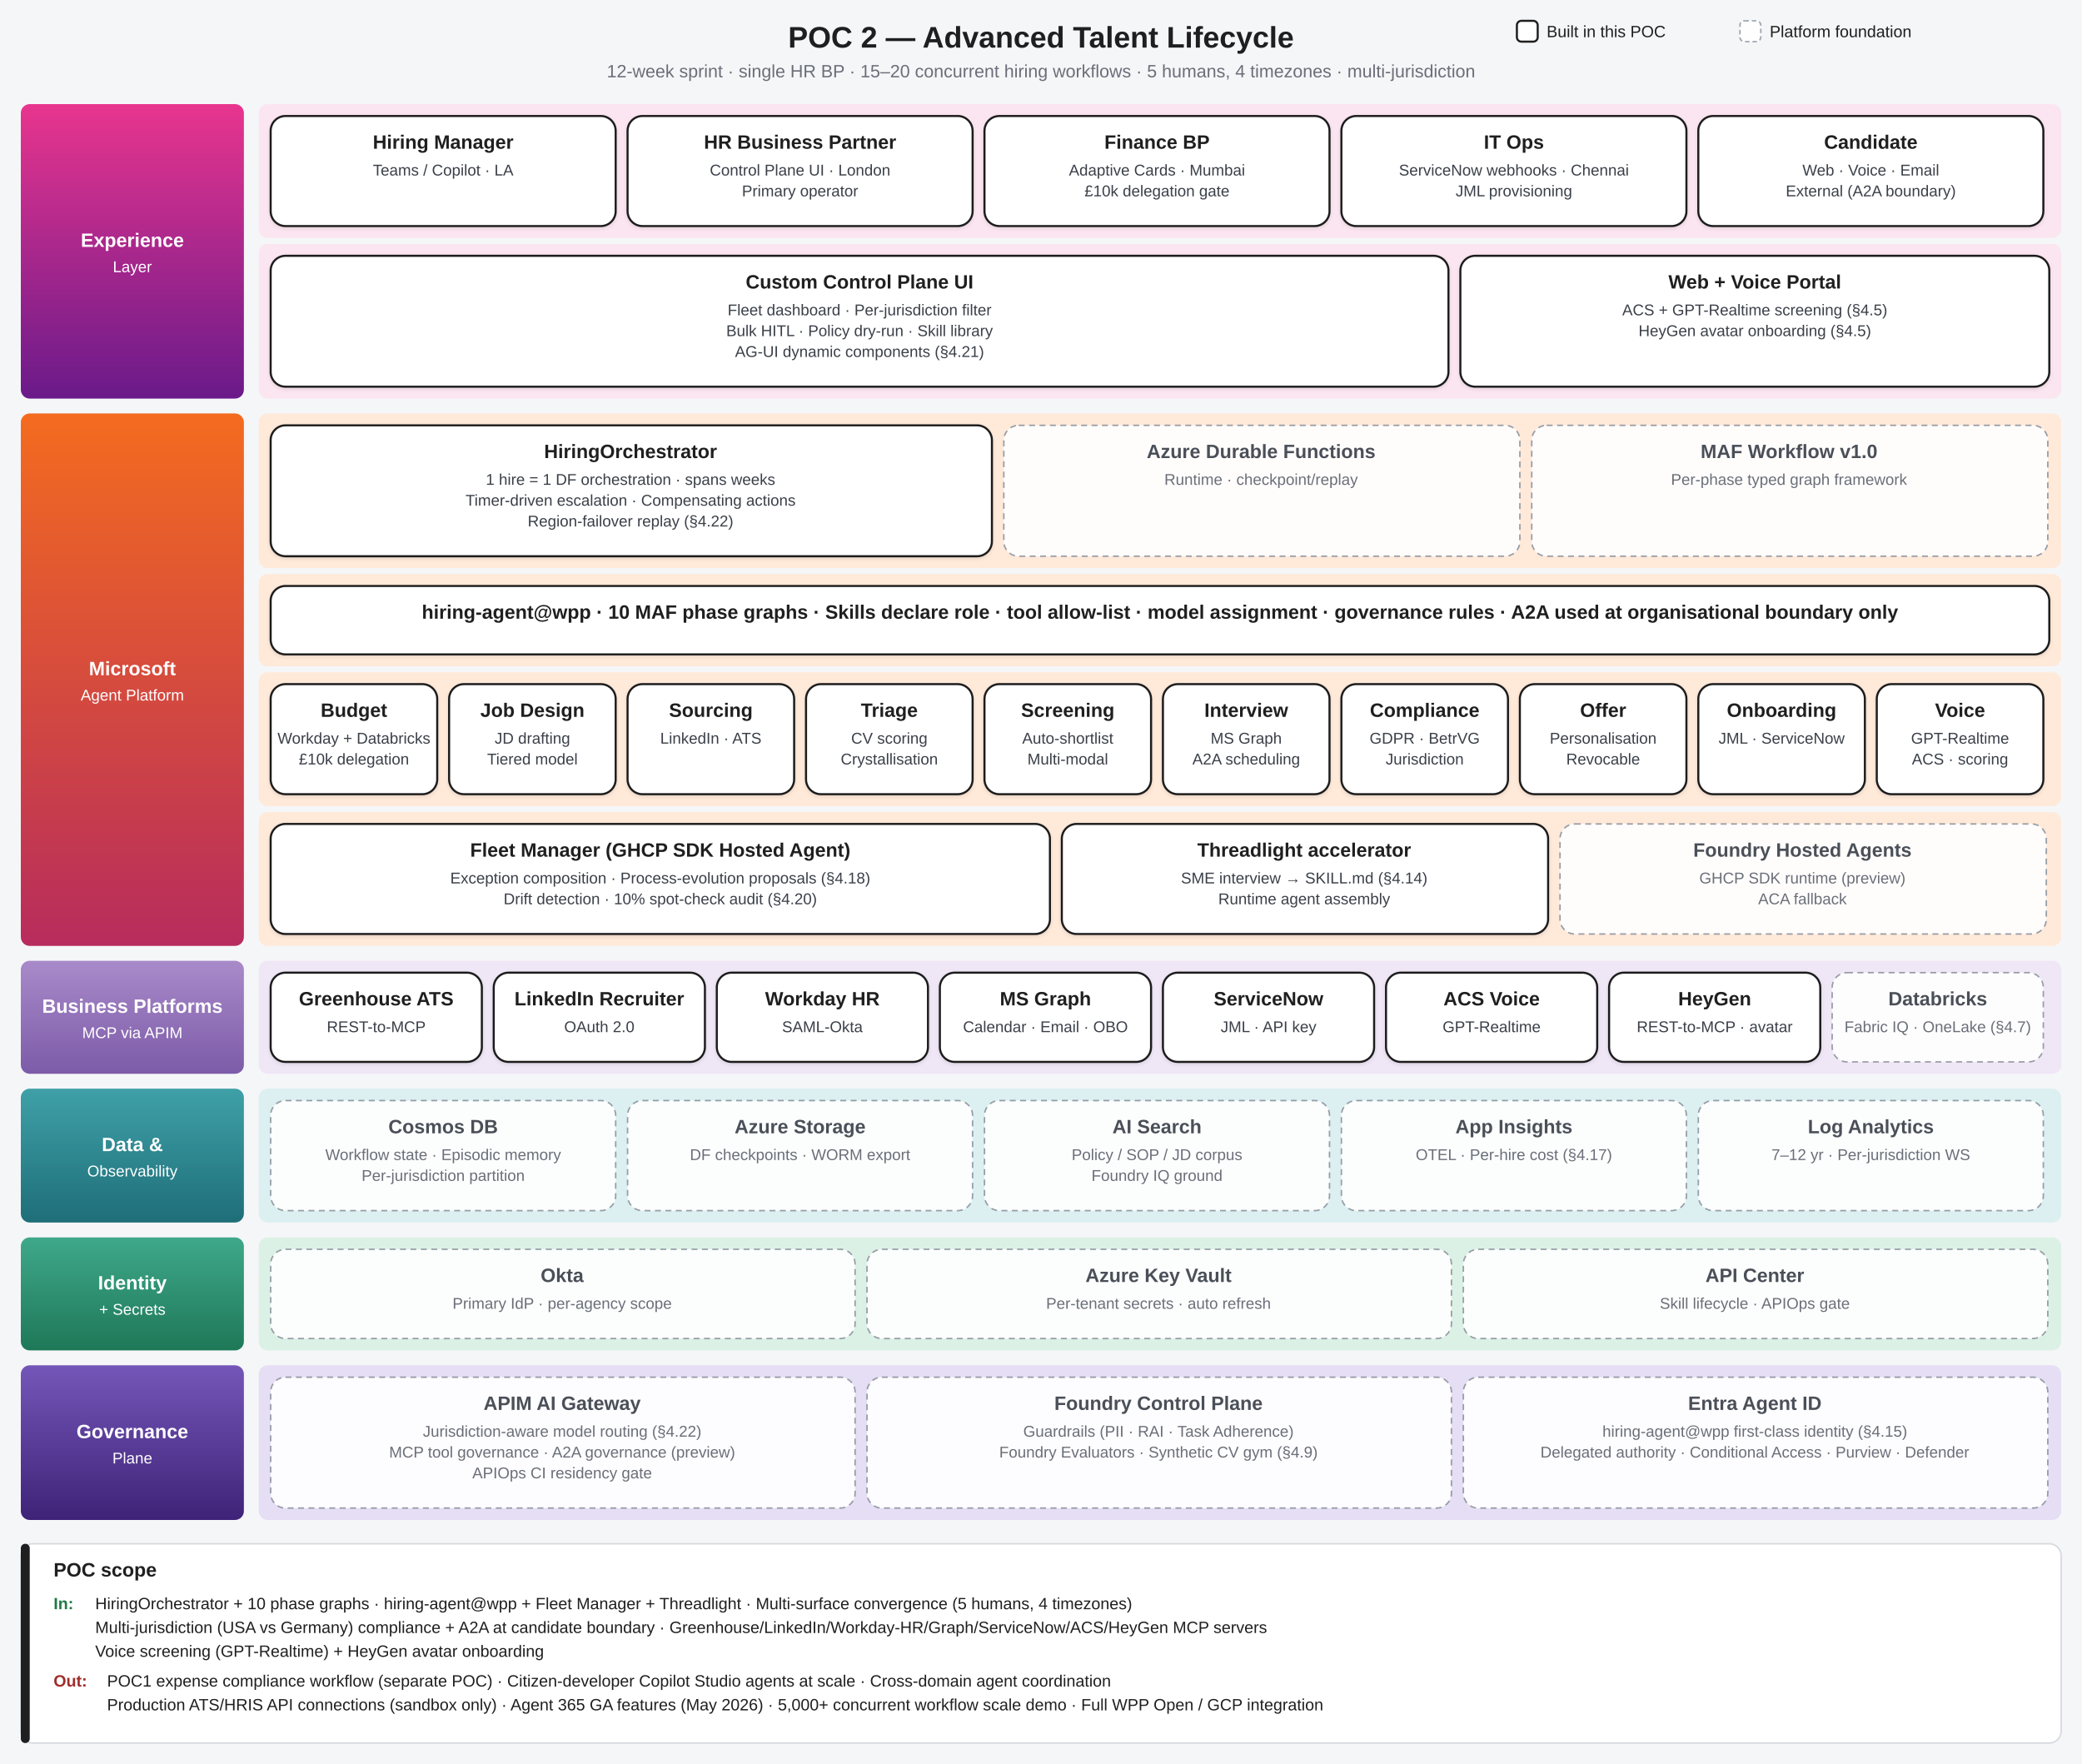
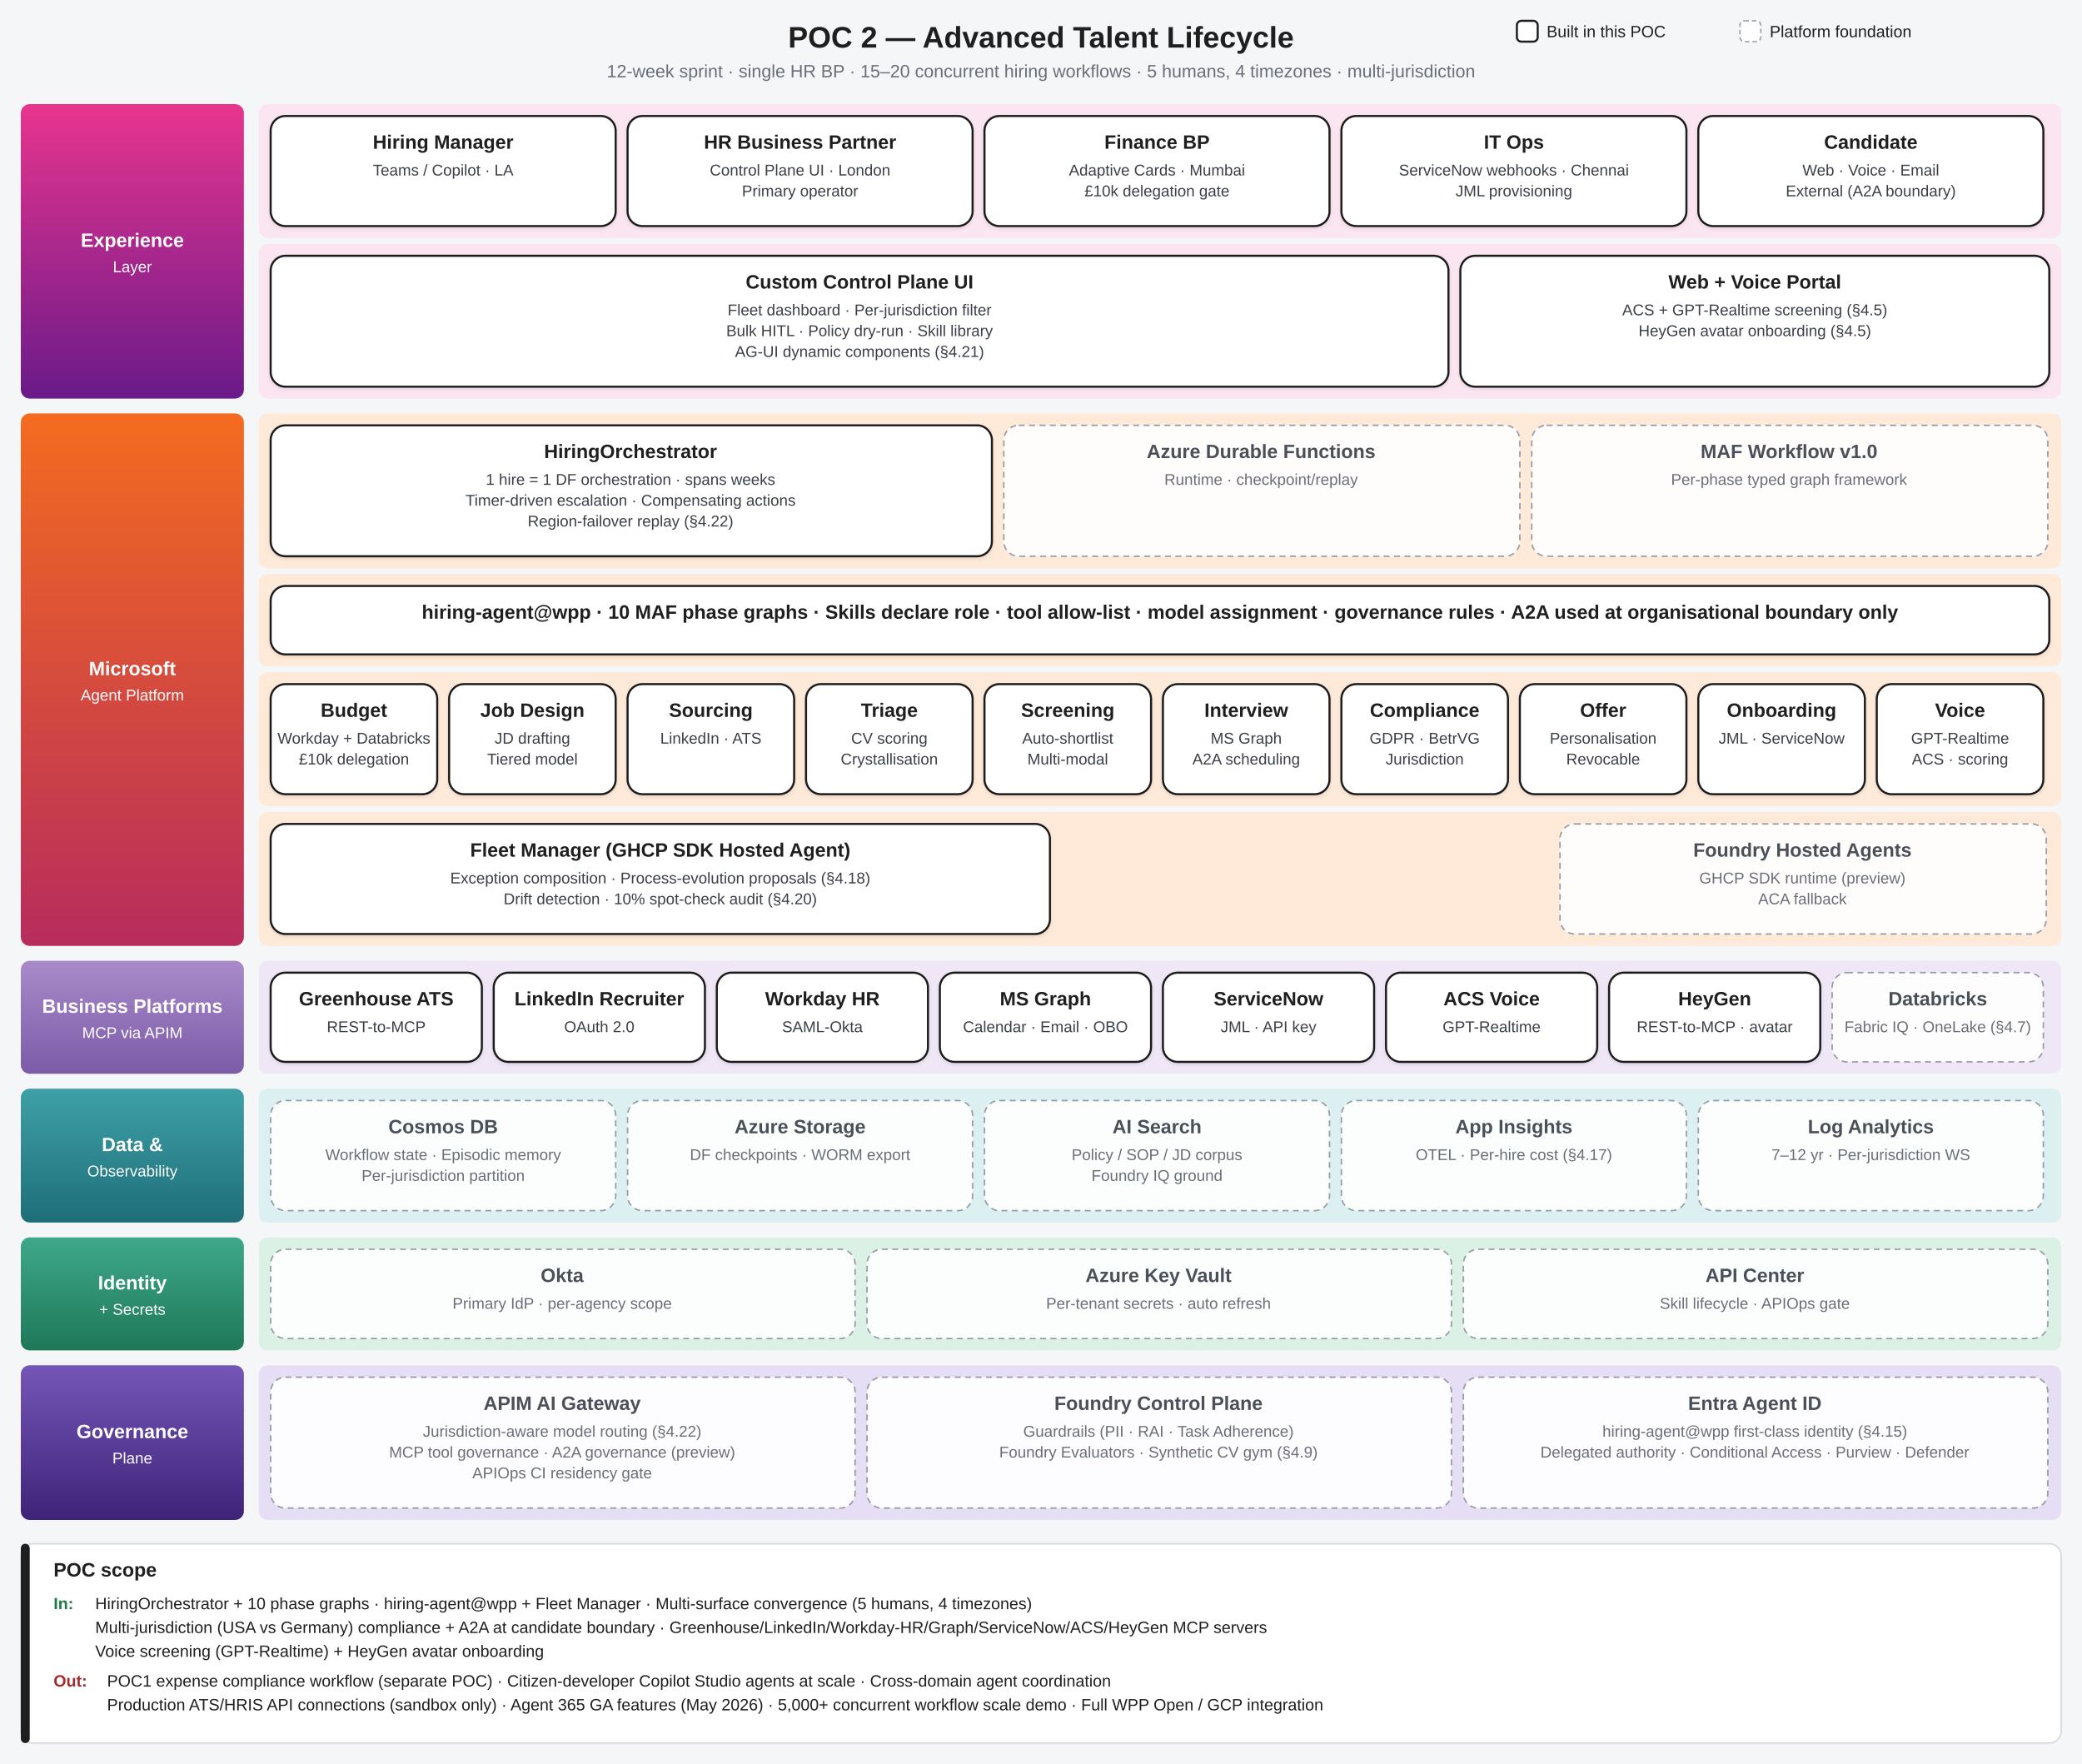
<svg xmlns="http://www.w3.org/2000/svg" viewBox="0 0 1400 1186" font-family="Segoe UI, Helvetica Neue, Arial, sans-serif" font-size="11">
  <defs>
    <linearGradient id="grad-experience" x1="0" y1="0" x2="0" y2="1">
      <stop offset="0" stop-color="#E8358E" />
      <stop offset="1" stop-color="#6A1A8A" />
    </linearGradient>
    <linearGradient id="grad-agent" x1="0" y1="0" x2="0" y2="1">
      <stop offset="0" stop-color="#F46B1F" />
      <stop offset="1" stop-color="#B72C5C" />
    </linearGradient>
    <linearGradient id="grad-business" x1="0" y1="0" x2="0" y2="1">
      <stop offset="0" stop-color="#A98AC9" />
      <stop offset="1" stop-color="#7C5BA8" />
    </linearGradient>
    <linearGradient id="grad-data" x1="0" y1="0" x2="0" y2="1">
      <stop offset="0" stop-color="#3FA0A8" />
      <stop offset="1" stop-color="#1E6E78" />
    </linearGradient>
    <linearGradient id="grad-identity" x1="0" y1="0" x2="0" y2="1">
      <stop offset="0" stop-color="#3FA88A" />
      <stop offset="1" stop-color="#1E7858" />
    </linearGradient>
    <linearGradient id="grad-governance" x1="0" y1="0" x2="0" y2="1">
      <stop offset="0" stop-color="#7456B8" />
      <stop offset="1" stop-color="#3E2378" />
    </linearGradient>
    <filter id="sh" x="-2%" y="-5%" width="104%" height="120%">
      <feDropShadow dx="0" dy="1" stdDeviation="1.2" flood-color="#000" flood-opacity="0.10" />
    </filter>
  </defs>
  <rect width="1400" height="1186" fill="#F5F6F8" />
  <text x="700" y="32" text-anchor="middle" font-size="20" font-weight="700" fill="#1F1F1F">POC 2 — Advanced Talent Lifecycle</text>
  <text x="700" y="52" text-anchor="middle" font-size="12" fill="#6A6E78">12-week sprint · single HR BP · 15–20 concurrent hiring workflows · 5 humans, 4 timezones · multi-jurisdiction</text>
  <rect x="1020" y="14" width="14" height="14" rx="3" fill="#FFFFFF" stroke="#1F1F1F" stroke-width="1.4" />
  <text x="1040" y="25" font-size="11" fill="#1F1F1F">Built in this POC</text>
  <rect x="1170" y="14" width="14" height="14" rx="3" fill="#FFFFFF" stroke="#9097A1" stroke-width="1" stroke-dasharray="3,2" opacity="0.85" />
  <text x="1190" y="25" font-size="11" fill="#1F1F1F">Platform foundation</text>
  <rect x="14" y="70" width="150" height="198" rx="6" fill="url(#grad-experience)" />
  <text x="89" y="166" text-anchor="middle" font-size="13" font-weight="700" fill="#FFFFFF">Experience</text>
  <text x="89" y="183" text-anchor="middle" font-size="10.5" font-weight="400" fill="#FFFFFF">Layer</text>
  <rect x="174" y="70" width="1212" height="90" fill="#FBE5F0" rx="6" />
  <rect x="182" y="78" width="232" height="74" rx="10" fill="#FFFFFF" stroke="#1F1F1F" stroke-width="1.4" filter="url(#sh)" />
  <text x="298" y="100" text-anchor="middle" font-size="13" font-weight="700" fill="#1F1F1F">Hiring Manager</text>
  <text x="298" y="118" text-anchor="middle" font-size="10.5" fill="#3A3F48">Teams / Copilot · LA</text>
  <rect x="422" y="78" width="232" height="74" rx="10" fill="#FFFFFF" stroke="#1F1F1F" stroke-width="1.4" filter="url(#sh)" />
  <text x="538" y="100" text-anchor="middle" font-size="13" font-weight="700" fill="#1F1F1F">HR Business Partner</text>
  <text x="538" y="118" text-anchor="middle" font-size="10.5" fill="#3A3F48">Control Plane UI · London</text>
  <text x="538" y="132" text-anchor="middle" font-size="10.5" fill="#3A3F48">Primary operator</text>
  <rect x="662" y="78" width="232" height="74" rx="10" fill="#FFFFFF" stroke="#1F1F1F" stroke-width="1.4" filter="url(#sh)" />
  <text x="778" y="100" text-anchor="middle" font-size="13" font-weight="700" fill="#1F1F1F">Finance BP</text>
  <text x="778" y="118" text-anchor="middle" font-size="10.5" fill="#3A3F48">Adaptive Cards · Mumbai</text>
  <text x="778" y="132" text-anchor="middle" font-size="10.5" fill="#3A3F48">£10k delegation gate</text>
  <rect x="902" y="78" width="232" height="74" rx="10" fill="#FFFFFF" stroke="#1F1F1F" stroke-width="1.4" filter="url(#sh)" />
  <text x="1018" y="100" text-anchor="middle" font-size="13" font-weight="700" fill="#1F1F1F">IT Ops</text>
  <text x="1018" y="118" text-anchor="middle" font-size="10.5" fill="#3A3F48">ServiceNow webhooks · Chennai</text>
  <text x="1018" y="132" text-anchor="middle" font-size="10.5" fill="#3A3F48">JML provisioning</text>
  <rect x="1142" y="78" width="232" height="74" rx="10" fill="#FFFFFF" stroke="#1F1F1F" stroke-width="1.4" filter="url(#sh)" />
  <text x="1258" y="100" text-anchor="middle" font-size="13" font-weight="700" fill="#1F1F1F">Candidate</text>
  <text x="1258" y="118" text-anchor="middle" font-size="10.5" fill="#3A3F48">Web · Voice · Email</text>
  <text x="1258" y="132" text-anchor="middle" font-size="10.5" fill="#3A3F48">External (A2A boundary)</text>
  <rect x="174" y="164" width="1212" height="104" fill="#FBE5F0" rx="6" />
  <rect x="182" y="172" width="792" height="88" rx="10" fill="#FFFFFF" stroke="#1F1F1F" stroke-width="1.4" filter="url(#sh)" />
  <text x="578" y="194" text-anchor="middle" font-size="13" font-weight="700" fill="#1F1F1F">Custom Control Plane UI</text>
  <text x="578" y="212" text-anchor="middle" font-size="10.5" fill="#3A3F48">Fleet dashboard · Per-jurisdiction filter</text>
  <text x="578" y="226" text-anchor="middle" font-size="10.5" fill="#3A3F48">Bulk HITL · Policy dry-run · Skill library</text>
  <text x="578" y="240" text-anchor="middle" font-size="10.5" fill="#3A3F48">AG-UI dynamic components (§4.21)</text>
  <rect x="982" y="172" width="396" height="88" rx="10" fill="#FFFFFF" stroke="#1F1F1F" stroke-width="1.4" filter="url(#sh)" />
  <text x="1180" y="194" text-anchor="middle" font-size="13" font-weight="700" fill="#1F1F1F">Web + Voice Portal</text>
  <text x="1180" y="212" text-anchor="middle" font-size="10.5" fill="#3A3F48">ACS + GPT-Realtime screening (§4.5)</text>
  <text x="1180" y="226" text-anchor="middle" font-size="10.5" fill="#3A3F48">HeyGen avatar onboarding (§4.5)</text>
  <rect x="14" y="278" width="150" height="358" rx="6" fill="url(#grad-agent)" />
  <text x="89" y="454" text-anchor="middle" font-size="13" font-weight="700" fill="#FFFFFF">Microsoft</text>
  <text x="89" y="471" text-anchor="middle" font-size="10.5" font-weight="400" fill="#FFFFFF">Agent Platform</text>
  <rect x="174" y="278" width="1212" height="104" fill="#FFE9D9" rx="6" />
  <rect x="182" y="286" width="485" height="88" rx="10" fill="#FFFFFF" stroke="#1F1F1F" stroke-width="1.4" filter="url(#sh)" />
  <text x="424" y="308" text-anchor="middle" font-size="13" font-weight="700" fill="#1F1F1F">HiringOrchestrator</text>
  <text x="424" y="326" text-anchor="middle" font-size="10.5" fill="#3A3F48">1 hire = 1 DF orchestration · spans weeks</text>
  <text x="424" y="340" text-anchor="middle" font-size="10.5" fill="#3A3F48">Timer-driven escalation · Compensating actions</text>
  <text x="424" y="354" text-anchor="middle" font-size="10.5" fill="#3A3F48">Region-failover replay (§4.22)</text>
  <rect x="675" y="286" width="347" height="88" rx="10" fill="#FFFFFF" stroke="#9097A1" stroke-width="1" stroke-dasharray="4,3" opacity="0.92" />
  <text x="848" y="308" text-anchor="middle" font-size="13" font-weight="700" fill="#4A4F58">Azure Durable Functions</text>
  <text x="848" y="326" text-anchor="middle" font-size="10.5" fill="#6A6E78">Runtime · checkpoint/replay</text>
  <rect x="1030" y="286" width="347" height="88" rx="10" fill="#FFFFFF" stroke="#9097A1" stroke-width="1" stroke-dasharray="4,3" opacity="0.92" />
  <text x="1203" y="308" text-anchor="middle" font-size="13" font-weight="700" fill="#4A4F58">MAF Workflow v1.0</text>
  <text x="1203" y="326" text-anchor="middle" font-size="10.5" fill="#6A6E78">Per-phase typed graph framework</text>
  <rect x="174" y="386" width="1212" height="62" fill="#FFE9D9" rx="6" />
  <rect x="182" y="394" width="1196" height="46" rx="10" fill="#FFFFFF" stroke="#1F1F1F" stroke-width="1.4" filter="url(#sh)" />
  <text x="780" y="416" text-anchor="middle" font-size="13" font-weight="700" fill="#1F1F1F">hiring-agent@wpp · 10 MAF phase graphs · Skills declare role · tool allow-list · model assignment · governance rules · A2A used at organisational boundary only</text>
  <rect x="174" y="452" width="1212" height="90" fill="#FFE9D9" rx="6" />
  <rect x="182" y="460" width="112" height="74" rx="10" fill="#FFFFFF" stroke="#1F1F1F" stroke-width="1.4" filter="url(#sh)" />
  <text x="238" y="482" text-anchor="middle" font-size="13" font-weight="700" fill="#1F1F1F">Budget</text>
  <text x="238" y="500" text-anchor="middle" font-size="10.5" fill="#3A3F48">Workday + Databricks</text>
  <text x="238" y="514" text-anchor="middle" font-size="10.5" fill="#3A3F48">£10k delegation</text>
  <rect x="302" y="460" width="112" height="74" rx="10" fill="#FFFFFF" stroke="#1F1F1F" stroke-width="1.4" filter="url(#sh)" />
  <text x="358" y="482" text-anchor="middle" font-size="13" font-weight="700" fill="#1F1F1F">Job Design</text>
  <text x="358" y="500" text-anchor="middle" font-size="10.5" fill="#3A3F48">JD drafting</text>
  <text x="358" y="514" text-anchor="middle" font-size="10.5" fill="#3A3F48">Tiered model</text>
  <rect x="422" y="460" width="112" height="74" rx="10" fill="#FFFFFF" stroke="#1F1F1F" stroke-width="1.4" filter="url(#sh)" />
  <text x="478" y="482" text-anchor="middle" font-size="13" font-weight="700" fill="#1F1F1F">Sourcing</text>
  <text x="478" y="500" text-anchor="middle" font-size="10.5" fill="#3A3F48">LinkedIn · ATS</text>
  <rect x="542" y="460" width="112" height="74" rx="10" fill="#FFFFFF" stroke="#1F1F1F" stroke-width="1.4" filter="url(#sh)" />
  <text x="598" y="482" text-anchor="middle" font-size="13" font-weight="700" fill="#1F1F1F">Triage</text>
  <text x="598" y="500" text-anchor="middle" font-size="10.5" fill="#3A3F48">CV scoring</text>
  <text x="598" y="514" text-anchor="middle" font-size="10.5" fill="#3A3F48">Crystallisation</text>
  <rect x="662" y="460" width="112" height="74" rx="10" fill="#FFFFFF" stroke="#1F1F1F" stroke-width="1.4" filter="url(#sh)" />
  <text x="718" y="482" text-anchor="middle" font-size="13" font-weight="700" fill="#1F1F1F">Screening</text>
  <text x="718" y="500" text-anchor="middle" font-size="10.5" fill="#3A3F48">Auto-shortlist</text>
  <text x="718" y="514" text-anchor="middle" font-size="10.5" fill="#3A3F48">Multi-modal</text>
  <rect x="782" y="460" width="112" height="74" rx="10" fill="#FFFFFF" stroke="#1F1F1F" stroke-width="1.4" filter="url(#sh)" />
  <text x="838" y="482" text-anchor="middle" font-size="13" font-weight="700" fill="#1F1F1F">Interview</text>
  <text x="838" y="500" text-anchor="middle" font-size="10.5" fill="#3A3F48">MS Graph</text>
  <text x="838" y="514" text-anchor="middle" font-size="10.5" fill="#3A3F48">A2A scheduling</text>
  <rect x="902" y="460" width="112" height="74" rx="10" fill="#FFFFFF" stroke="#1F1F1F" stroke-width="1.4" filter="url(#sh)" />
  <text x="958" y="482" text-anchor="middle" font-size="13" font-weight="700" fill="#1F1F1F">Compliance</text>
  <text x="958" y="500" text-anchor="middle" font-size="10.5" fill="#3A3F48">GDPR · BetrVG</text>
  <text x="958" y="514" text-anchor="middle" font-size="10.5" fill="#3A3F48">Jurisdiction</text>
  <rect x="1022" y="460" width="112" height="74" rx="10" fill="#FFFFFF" stroke="#1F1F1F" stroke-width="1.4" filter="url(#sh)" />
  <text x="1078" y="482" text-anchor="middle" font-size="13" font-weight="700" fill="#1F1F1F">Offer</text>
  <text x="1078" y="500" text-anchor="middle" font-size="10.5" fill="#3A3F48">Personalisation</text>
  <text x="1078" y="514" text-anchor="middle" font-size="10.5" fill="#3A3F48">Revocable</text>
  <rect x="1142" y="460" width="112" height="74" rx="10" fill="#FFFFFF" stroke="#1F1F1F" stroke-width="1.4" filter="url(#sh)" />
  <text x="1198" y="482" text-anchor="middle" font-size="13" font-weight="700" fill="#1F1F1F">Onboarding</text>
  <text x="1198" y="500" text-anchor="middle" font-size="10.5" fill="#3A3F48">JML · ServiceNow</text>
  <rect x="1262" y="460" width="112" height="74" rx="10" fill="#FFFFFF" stroke="#1F1F1F" stroke-width="1.4" filter="url(#sh)" />
  <text x="1318" y="482" text-anchor="middle" font-size="13" font-weight="700" fill="#1F1F1F">Voice</text>
  <text x="1318" y="500" text-anchor="middle" font-size="10.5" fill="#3A3F48">GPT-Realtime</text>
  <text x="1318" y="514" text-anchor="middle" font-size="10.5" fill="#3A3F48">ACS · scoring</text>
  <rect x="174" y="546" width="1212" height="90" fill="#FFE9D9" rx="6" />
  <rect x="182" y="554" width="524" height="74" rx="10" fill="#FFFFFF" stroke="#1F1F1F" stroke-width="1.4" filter="url(#sh)" />
  <text x="444" y="576" text-anchor="middle" font-size="13" font-weight="700" fill="#1F1F1F">Fleet Manager (GHCP SDK Hosted Agent)</text>
  <text x="444" y="594" text-anchor="middle" font-size="10.5" fill="#3A3F48">Exception composition · Process-evolution proposals (§4.18)</text>
  <text x="444" y="608" text-anchor="middle" font-size="10.5" fill="#3A3F48">Drift detection · 10% spot-check audit (§4.20)</text>
-   <rect x="714" y="554" width="327" height="74" rx="10" fill="#FFFFFF" stroke="#1F1F1F" stroke-width="1.4" filter="url(#sh)" />
-   <text x="877" y="576" text-anchor="middle" font-size="13" font-weight="700" fill="#1F1F1F">Threadlight accelerator</text>
-   <text x="877" y="594" text-anchor="middle" font-size="10.5" fill="#3A3F48">SME interview → SKILL.md (§4.14)</text>
-   <text x="877" y="608" text-anchor="middle" font-size="10.5" fill="#3A3F48">Runtime agent assembly</text>
  <rect x="1049" y="554" width="327" height="74" rx="10" fill="#FFFFFF" stroke="#9097A1" stroke-width="1" stroke-dasharray="4,3" opacity="0.92" />
  <text x="1212" y="576" text-anchor="middle" font-size="13" font-weight="700" fill="#4A4F58">Foundry Hosted Agents</text>
  <text x="1212" y="594" text-anchor="middle" font-size="10.5" fill="#6A6E78">GHCP SDK runtime (preview)</text>
  <text x="1212" y="608" text-anchor="middle" font-size="10.5" fill="#6A6E78">ACA fallback</text>
  <rect x="14" y="646" width="150" height="76" rx="6" fill="url(#grad-business)" />
  <text x="89" y="681" text-anchor="middle" font-size="13" font-weight="700" fill="#FFFFFF">Business Platforms</text>
  <text x="89" y="698" text-anchor="middle" font-size="10.5" font-weight="400" fill="#FFFFFF">MCP via APIM</text>
  <rect x="174" y="646" width="1212" height="76" fill="#EFE6F6" rx="6" />
  <rect x="182" y="654" width="142" height="60" rx="10" fill="#FFFFFF" stroke="#1F1F1F" stroke-width="1.4" filter="url(#sh)" />
  <text x="253" y="676" text-anchor="middle" font-size="13" font-weight="700" fill="#1F1F1F">Greenhouse ATS</text>
  <text x="253" y="694" text-anchor="middle" font-size="10.5" fill="#3A3F48">REST-to-MCP</text>
  <rect x="332" y="654" width="142" height="60" rx="10" fill="#FFFFFF" stroke="#1F1F1F" stroke-width="1.4" filter="url(#sh)" />
  <text x="403" y="676" text-anchor="middle" font-size="13" font-weight="700" fill="#1F1F1F">LinkedIn Recruiter</text>
  <text x="403" y="694" text-anchor="middle" font-size="10.5" fill="#3A3F48">OAuth 2.0</text>
  <rect x="482" y="654" width="142" height="60" rx="10" fill="#FFFFFF" stroke="#1F1F1F" stroke-width="1.4" filter="url(#sh)" />
  <text x="553" y="676" text-anchor="middle" font-size="13" font-weight="700" fill="#1F1F1F">Workday HR</text>
  <text x="553" y="694" text-anchor="middle" font-size="10.5" fill="#3A3F48">SAML-Okta</text>
  <rect x="632" y="654" width="142" height="60" rx="10" fill="#FFFFFF" stroke="#1F1F1F" stroke-width="1.4" filter="url(#sh)" />
  <text x="703" y="676" text-anchor="middle" font-size="13" font-weight="700" fill="#1F1F1F">MS Graph</text>
  <text x="703" y="694" text-anchor="middle" font-size="10.5" fill="#3A3F48">Calendar · Email · OBO</text>
  <rect x="782" y="654" width="142" height="60" rx="10" fill="#FFFFFF" stroke="#1F1F1F" stroke-width="1.4" filter="url(#sh)" />
  <text x="853" y="676" text-anchor="middle" font-size="13" font-weight="700" fill="#1F1F1F">ServiceNow</text>
  <text x="853" y="694" text-anchor="middle" font-size="10.5" fill="#3A3F48">JML · API key</text>
  <rect x="932" y="654" width="142" height="60" rx="10" fill="#FFFFFF" stroke="#1F1F1F" stroke-width="1.4" filter="url(#sh)" />
  <text x="1003" y="676" text-anchor="middle" font-size="13" font-weight="700" fill="#1F1F1F">ACS Voice</text>
  <text x="1003" y="694" text-anchor="middle" font-size="10.5" fill="#3A3F48">GPT-Realtime</text>
  <rect x="1082" y="654" width="142" height="60" rx="10" fill="#FFFFFF" stroke="#1F1F1F" stroke-width="1.4" filter="url(#sh)" />
  <text x="1153" y="676" text-anchor="middle" font-size="13" font-weight="700" fill="#1F1F1F">HeyGen</text>
  <text x="1153" y="694" text-anchor="middle" font-size="10.5" fill="#3A3F48">REST-to-MCP · avatar</text>
  <rect x="1232" y="654" width="142" height="60" rx="10" fill="#FFFFFF" stroke="#9097A1" stroke-width="1" stroke-dasharray="4,3" opacity="0.92" />
  <text x="1303" y="676" text-anchor="middle" font-size="13" font-weight="700" fill="#4A4F58">Databricks</text>
  <text x="1303" y="694" text-anchor="middle" font-size="10.5" fill="#6A6E78">Fabric IQ · OneLake (§4.7)</text>
  <rect x="14" y="732" width="150" height="90" rx="6" fill="url(#grad-data)" />
  <text x="89" y="774" text-anchor="middle" font-size="13" font-weight="700" fill="#FFFFFF">Data &amp;</text>
  <text x="89" y="791" text-anchor="middle" font-size="10.5" font-weight="400" fill="#FFFFFF">Observability</text>
  <rect x="174" y="732" width="1212" height="90" fill="#DCEFF1" rx="6" />
  <rect x="182" y="740" width="232" height="74" rx="10" fill="#FFFFFF" stroke="#9097A1" stroke-width="1" stroke-dasharray="4,3" opacity="0.92" />
  <text x="298" y="762" text-anchor="middle" font-size="13" font-weight="700" fill="#4A4F58">Cosmos DB</text>
  <text x="298" y="780" text-anchor="middle" font-size="10.5" fill="#6A6E78">Workflow state · Episodic memory</text>
  <text x="298" y="794" text-anchor="middle" font-size="10.5" fill="#6A6E78">Per-jurisdiction partition</text>
  <rect x="422" y="740" width="232" height="74" rx="10" fill="#FFFFFF" stroke="#9097A1" stroke-width="1" stroke-dasharray="4,3" opacity="0.92" />
  <text x="538" y="762" text-anchor="middle" font-size="13" font-weight="700" fill="#4A4F58">Azure Storage</text>
  <text x="538" y="780" text-anchor="middle" font-size="10.5" fill="#6A6E78">DF checkpoints · WORM export</text>
  <rect x="662" y="740" width="232" height="74" rx="10" fill="#FFFFFF" stroke="#9097A1" stroke-width="1" stroke-dasharray="4,3" opacity="0.92" />
  <text x="778" y="762" text-anchor="middle" font-size="13" font-weight="700" fill="#4A4F58">AI Search</text>
  <text x="778" y="780" text-anchor="middle" font-size="10.5" fill="#6A6E78">Policy / SOP / JD corpus</text>
  <text x="778" y="794" text-anchor="middle" font-size="10.5" fill="#6A6E78">Foundry IQ ground</text>
  <rect x="902" y="740" width="232" height="74" rx="10" fill="#FFFFFF" stroke="#9097A1" stroke-width="1" stroke-dasharray="4,3" opacity="0.92" />
  <text x="1018" y="762" text-anchor="middle" font-size="13" font-weight="700" fill="#4A4F58">App Insights</text>
  <text x="1018" y="780" text-anchor="middle" font-size="10.5" fill="#6A6E78">OTEL · Per-hire cost (§4.17)</text>
  <rect x="1142" y="740" width="232" height="74" rx="10" fill="#FFFFFF" stroke="#9097A1" stroke-width="1" stroke-dasharray="4,3" opacity="0.92" />
  <text x="1258" y="762" text-anchor="middle" font-size="13" font-weight="700" fill="#4A4F58">Log Analytics</text>
  <text x="1258" y="780" text-anchor="middle" font-size="10.5" fill="#6A6E78">7–12 yr · Per-jurisdiction WS</text>
  <rect x="14" y="832" width="150" height="76" rx="6" fill="url(#grad-identity)" />
  <text x="89" y="867" text-anchor="middle" font-size="13" font-weight="700" fill="#FFFFFF">Identity</text>
  <text x="89" y="884" text-anchor="middle" font-size="10.5" font-weight="400" fill="#FFFFFF">+ Secrets</text>
  <rect x="174" y="832" width="1212" height="76" fill="#DCF1E6" rx="6" />
  <rect x="182" y="840" width="393" height="60" rx="10" fill="#FFFFFF" stroke="#9097A1" stroke-width="1" stroke-dasharray="4,3" opacity="0.92" />
  <text x="378" y="862" text-anchor="middle" font-size="13" font-weight="700" fill="#4A4F58">Okta</text>
  <text x="378" y="880" text-anchor="middle" font-size="10.5" fill="#6A6E78">Primary IdP · per-agency scope</text>
  <rect x="583" y="840" width="393" height="60" rx="10" fill="#FFFFFF" stroke="#9097A1" stroke-width="1" stroke-dasharray="4,3" opacity="0.92" />
  <text x="779" y="862" text-anchor="middle" font-size="13" font-weight="700" fill="#4A4F58">Azure Key Vault</text>
  <text x="779" y="880" text-anchor="middle" font-size="10.5" fill="#6A6E78">Per-tenant secrets · auto refresh</text>
  <rect x="984" y="840" width="393" height="60" rx="10" fill="#FFFFFF" stroke="#9097A1" stroke-width="1" stroke-dasharray="4,3" opacity="0.92" />
  <text x="1180" y="862" text-anchor="middle" font-size="13" font-weight="700" fill="#4A4F58">API Center</text>
  <text x="1180" y="880" text-anchor="middle" font-size="10.5" fill="#6A6E78">Skill lifecycle · APIOps gate</text>
  <rect x="14" y="918" width="150" height="104" rx="6" fill="url(#grad-governance)" />
  <text x="89" y="967" text-anchor="middle" font-size="13" font-weight="700" fill="#FFFFFF">Governance</text>
  <text x="89" y="984" text-anchor="middle" font-size="10.5" font-weight="400" fill="#FFFFFF">Plane</text>
  <rect x="174" y="918" width="1212" height="104" fill="#E5DEF4" rx="6" />
  <rect x="182" y="926" width="393" height="88" rx="10" fill="#FFFFFF" stroke="#9097A1" stroke-width="1" stroke-dasharray="4,3" opacity="0.92" />
  <text x="378" y="948" text-anchor="middle" font-size="13" font-weight="700" fill="#4A4F58">APIM AI Gateway</text>
  <text x="378" y="966" text-anchor="middle" font-size="10.5" fill="#6A6E78">Jurisdiction-aware model routing (§4.22)</text>
  <text x="378" y="980" text-anchor="middle" font-size="10.5" fill="#6A6E78">MCP tool governance · A2A governance (preview)</text>
  <text x="378" y="994" text-anchor="middle" font-size="10.5" fill="#6A6E78">APIOps CI residency gate</text>
  <rect x="583" y="926" width="393" height="88" rx="10" fill="#FFFFFF" stroke="#9097A1" stroke-width="1" stroke-dasharray="4,3" opacity="0.92" />
  <text x="779" y="948" text-anchor="middle" font-size="13" font-weight="700" fill="#4A4F58">Foundry Control Plane</text>
  <text x="779" y="966" text-anchor="middle" font-size="10.5" fill="#6A6E78">Guardrails (PII · RAI · Task Adherence)</text>
  <text x="779" y="980" text-anchor="middle" font-size="10.5" fill="#6A6E78">Foundry Evaluators · Synthetic CV gym (§4.9)</text>
  <rect x="984" y="926" width="393" height="88" rx="10" fill="#FFFFFF" stroke="#9097A1" stroke-width="1" stroke-dasharray="4,3" opacity="0.92" />
  <text x="1180" y="948" text-anchor="middle" font-size="13" font-weight="700" fill="#4A4F58">Entra Agent ID</text>
  <text x="1180" y="966" text-anchor="middle" font-size="10.5" fill="#6A6E78">hiring-agent@wpp first-class identity (§4.15)</text>
  <text x="1180" y="980" text-anchor="middle" font-size="10.5" fill="#6A6E78">Delegated authority · Conditional Access · Purview · Defender</text>
  <rect x="14" y="1038" width="1372" height="134" rx="8" fill="#FFFFFF" stroke="#D6D9DE" />
  <rect x="14" y="1038" width="6" height="134" rx="3" fill="#1F1F1F" />
  <text x="36" y="1060" font-size="13" font-weight="700" fill="#1F1F1F">POC scope</text>
  <text x="36" y="1082" font-size="11" font-weight="700" fill="#1F7A45">In:</text>
-   <text x="64" y="1082" font-size="11" fill="#1F1F1F">HiringOrchestrator + 10 phase graphs · hiring-agent@wpp + Fleet Manager + Threadlight · Multi-surface convergence (5 humans, 4 timezones)</text>
+   <text x="64" y="1082" font-size="11" fill="#1F1F1F">HiringOrchestrator + 10 phase graphs · hiring-agent@wpp + Fleet Manager · Multi-surface convergence (5 humans, 4 timezones)</text>
  <text x="64" y="1098" font-size="11" fill="#1F1F1F">Multi-jurisdiction (USA vs Germany) compliance + A2A at candidate boundary · Greenhouse/LinkedIn/Workday-HR/Graph/ServiceNow/ACS/HeyGen MCP servers</text>
  <text x="64" y="1114" font-size="11" fill="#1F1F1F">Voice screening (GPT-Realtime) + HeyGen avatar onboarding</text>
  <text x="36" y="1134" font-size="11" font-weight="700" fill="#A02C2C">Out:</text>
  <text x="72" y="1134" font-size="11" fill="#1F1F1F">POC1 expense compliance workflow (separate POC) · Citizen-developer Copilot Studio agents at scale · Cross-domain agent coordination</text>
  <text x="72" y="1150" font-size="11" fill="#1F1F1F">Production ATS/HRIS API connections (sandbox only) · Agent 365 GA features (May 2026) · 5,000+ concurrent workflow scale demo · Full WPP Open / GCP integration</text>
</svg>
